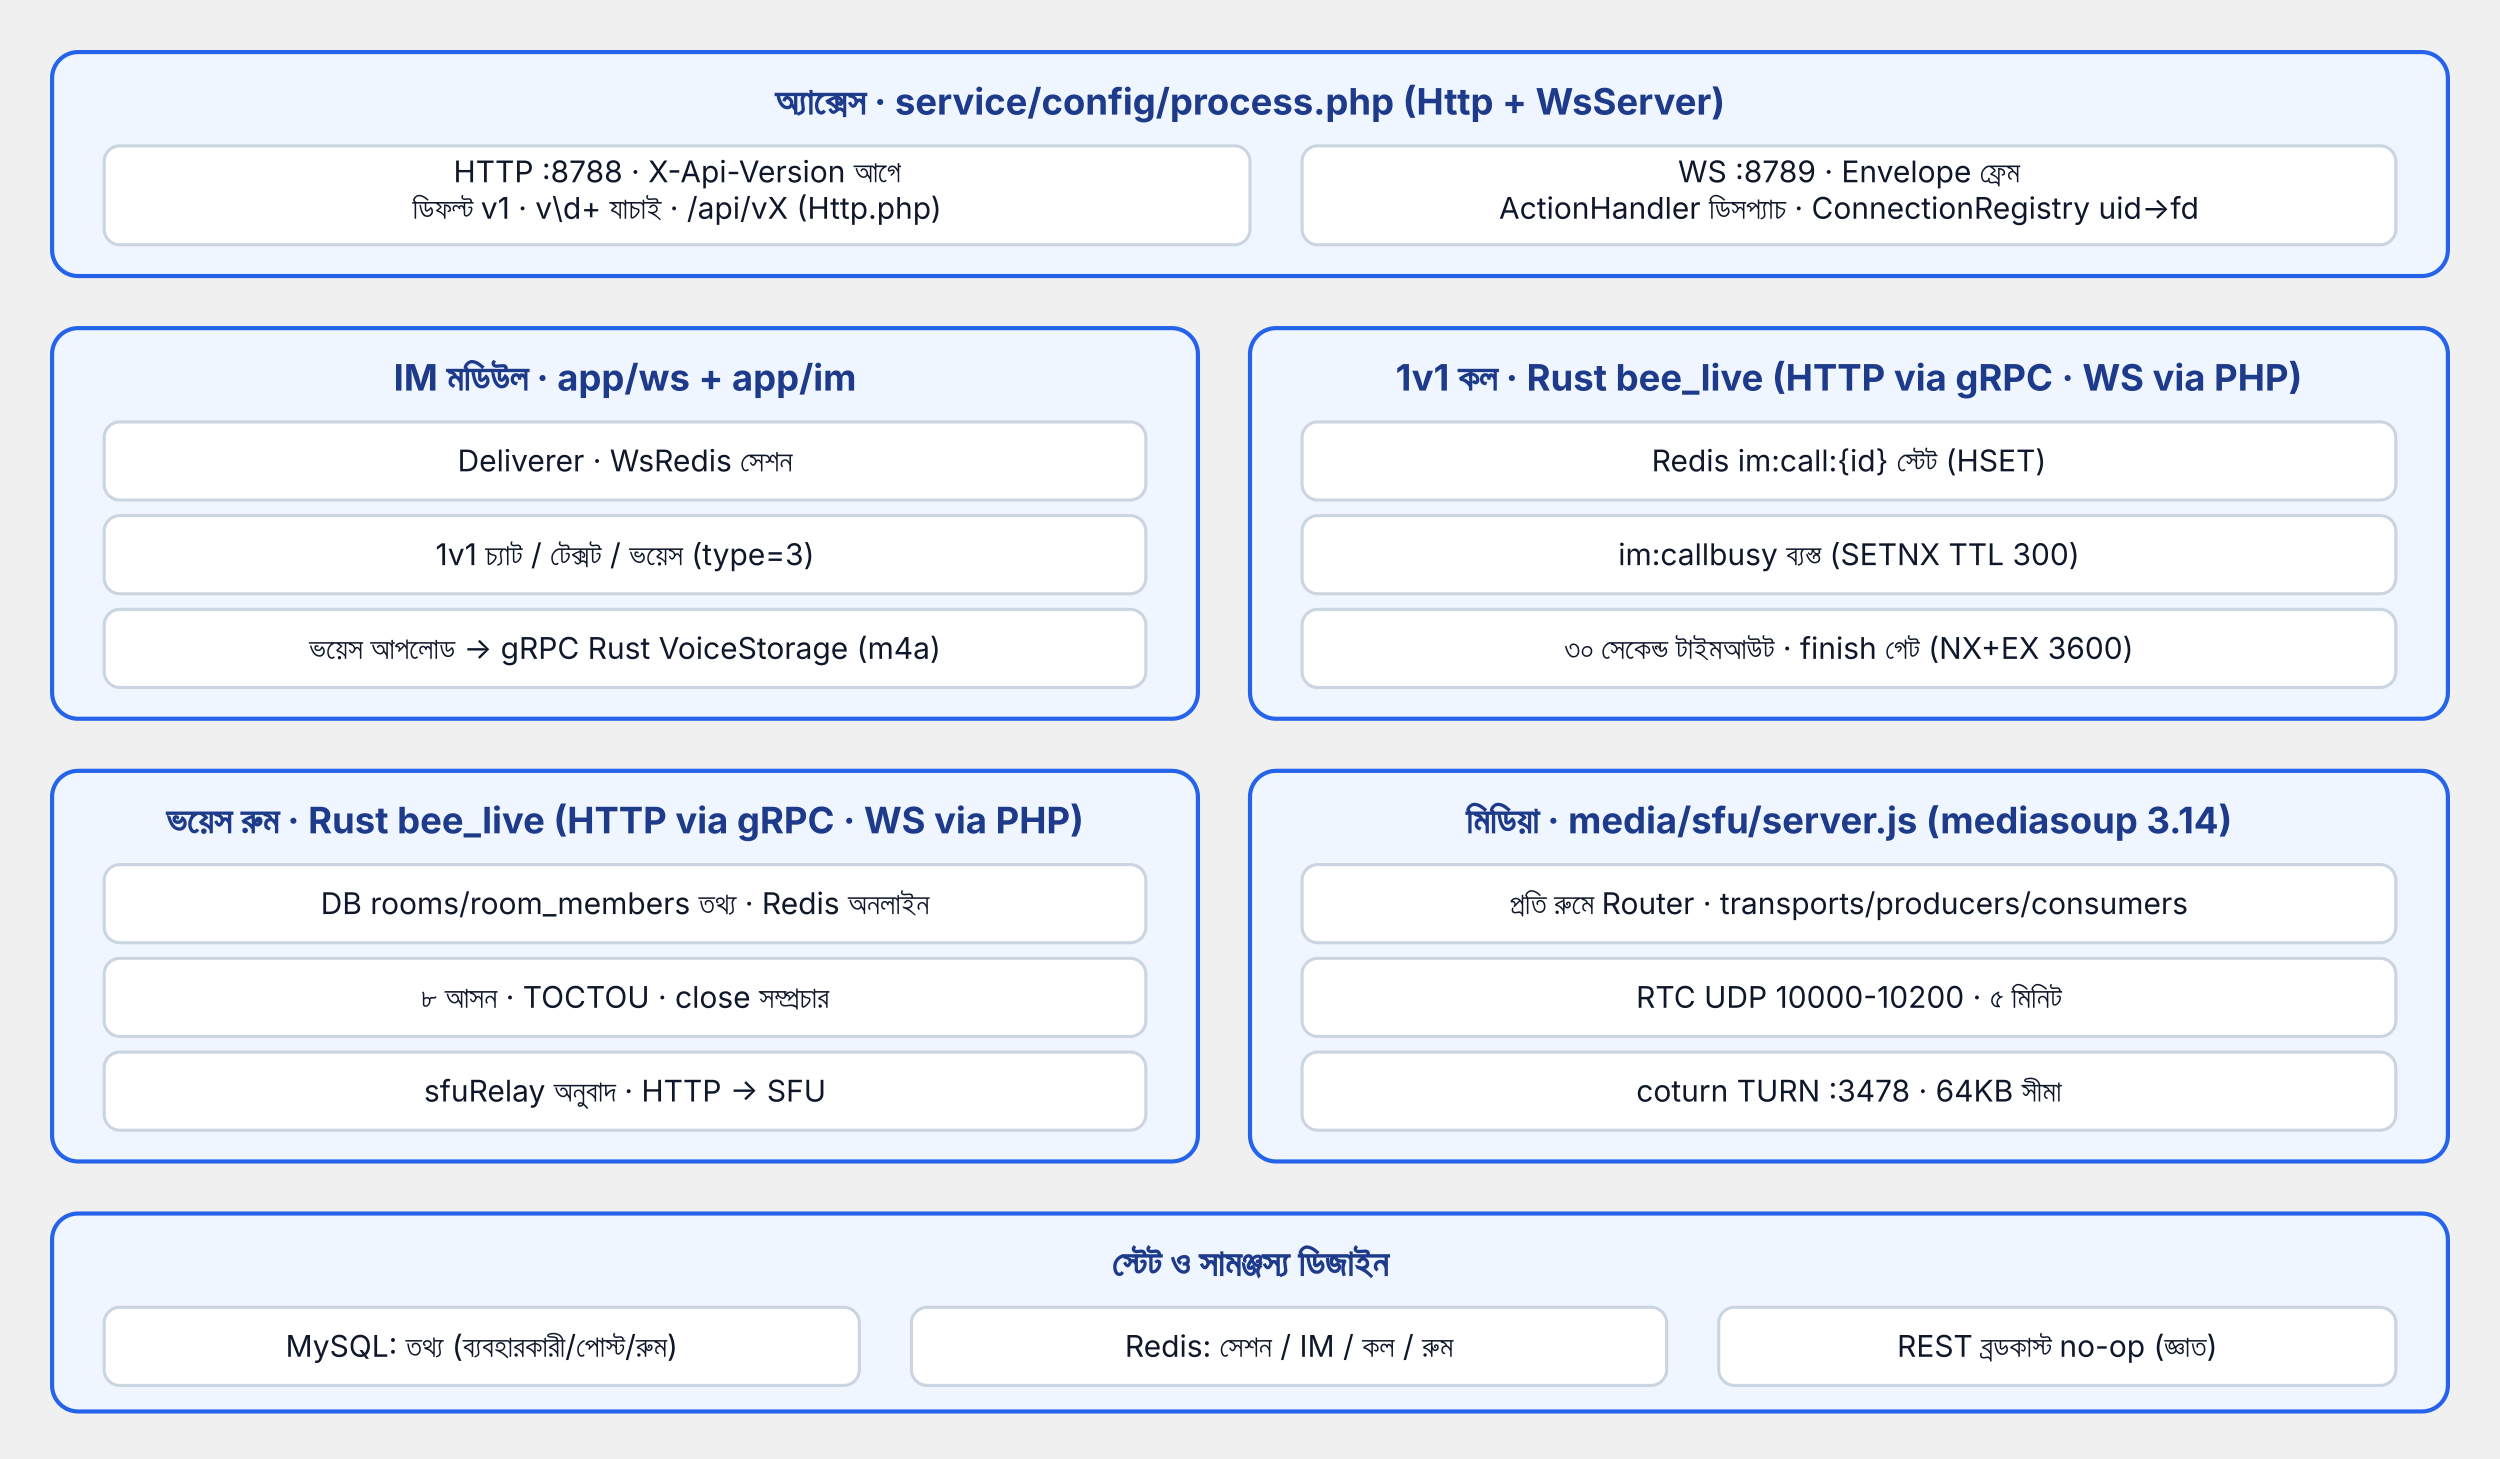
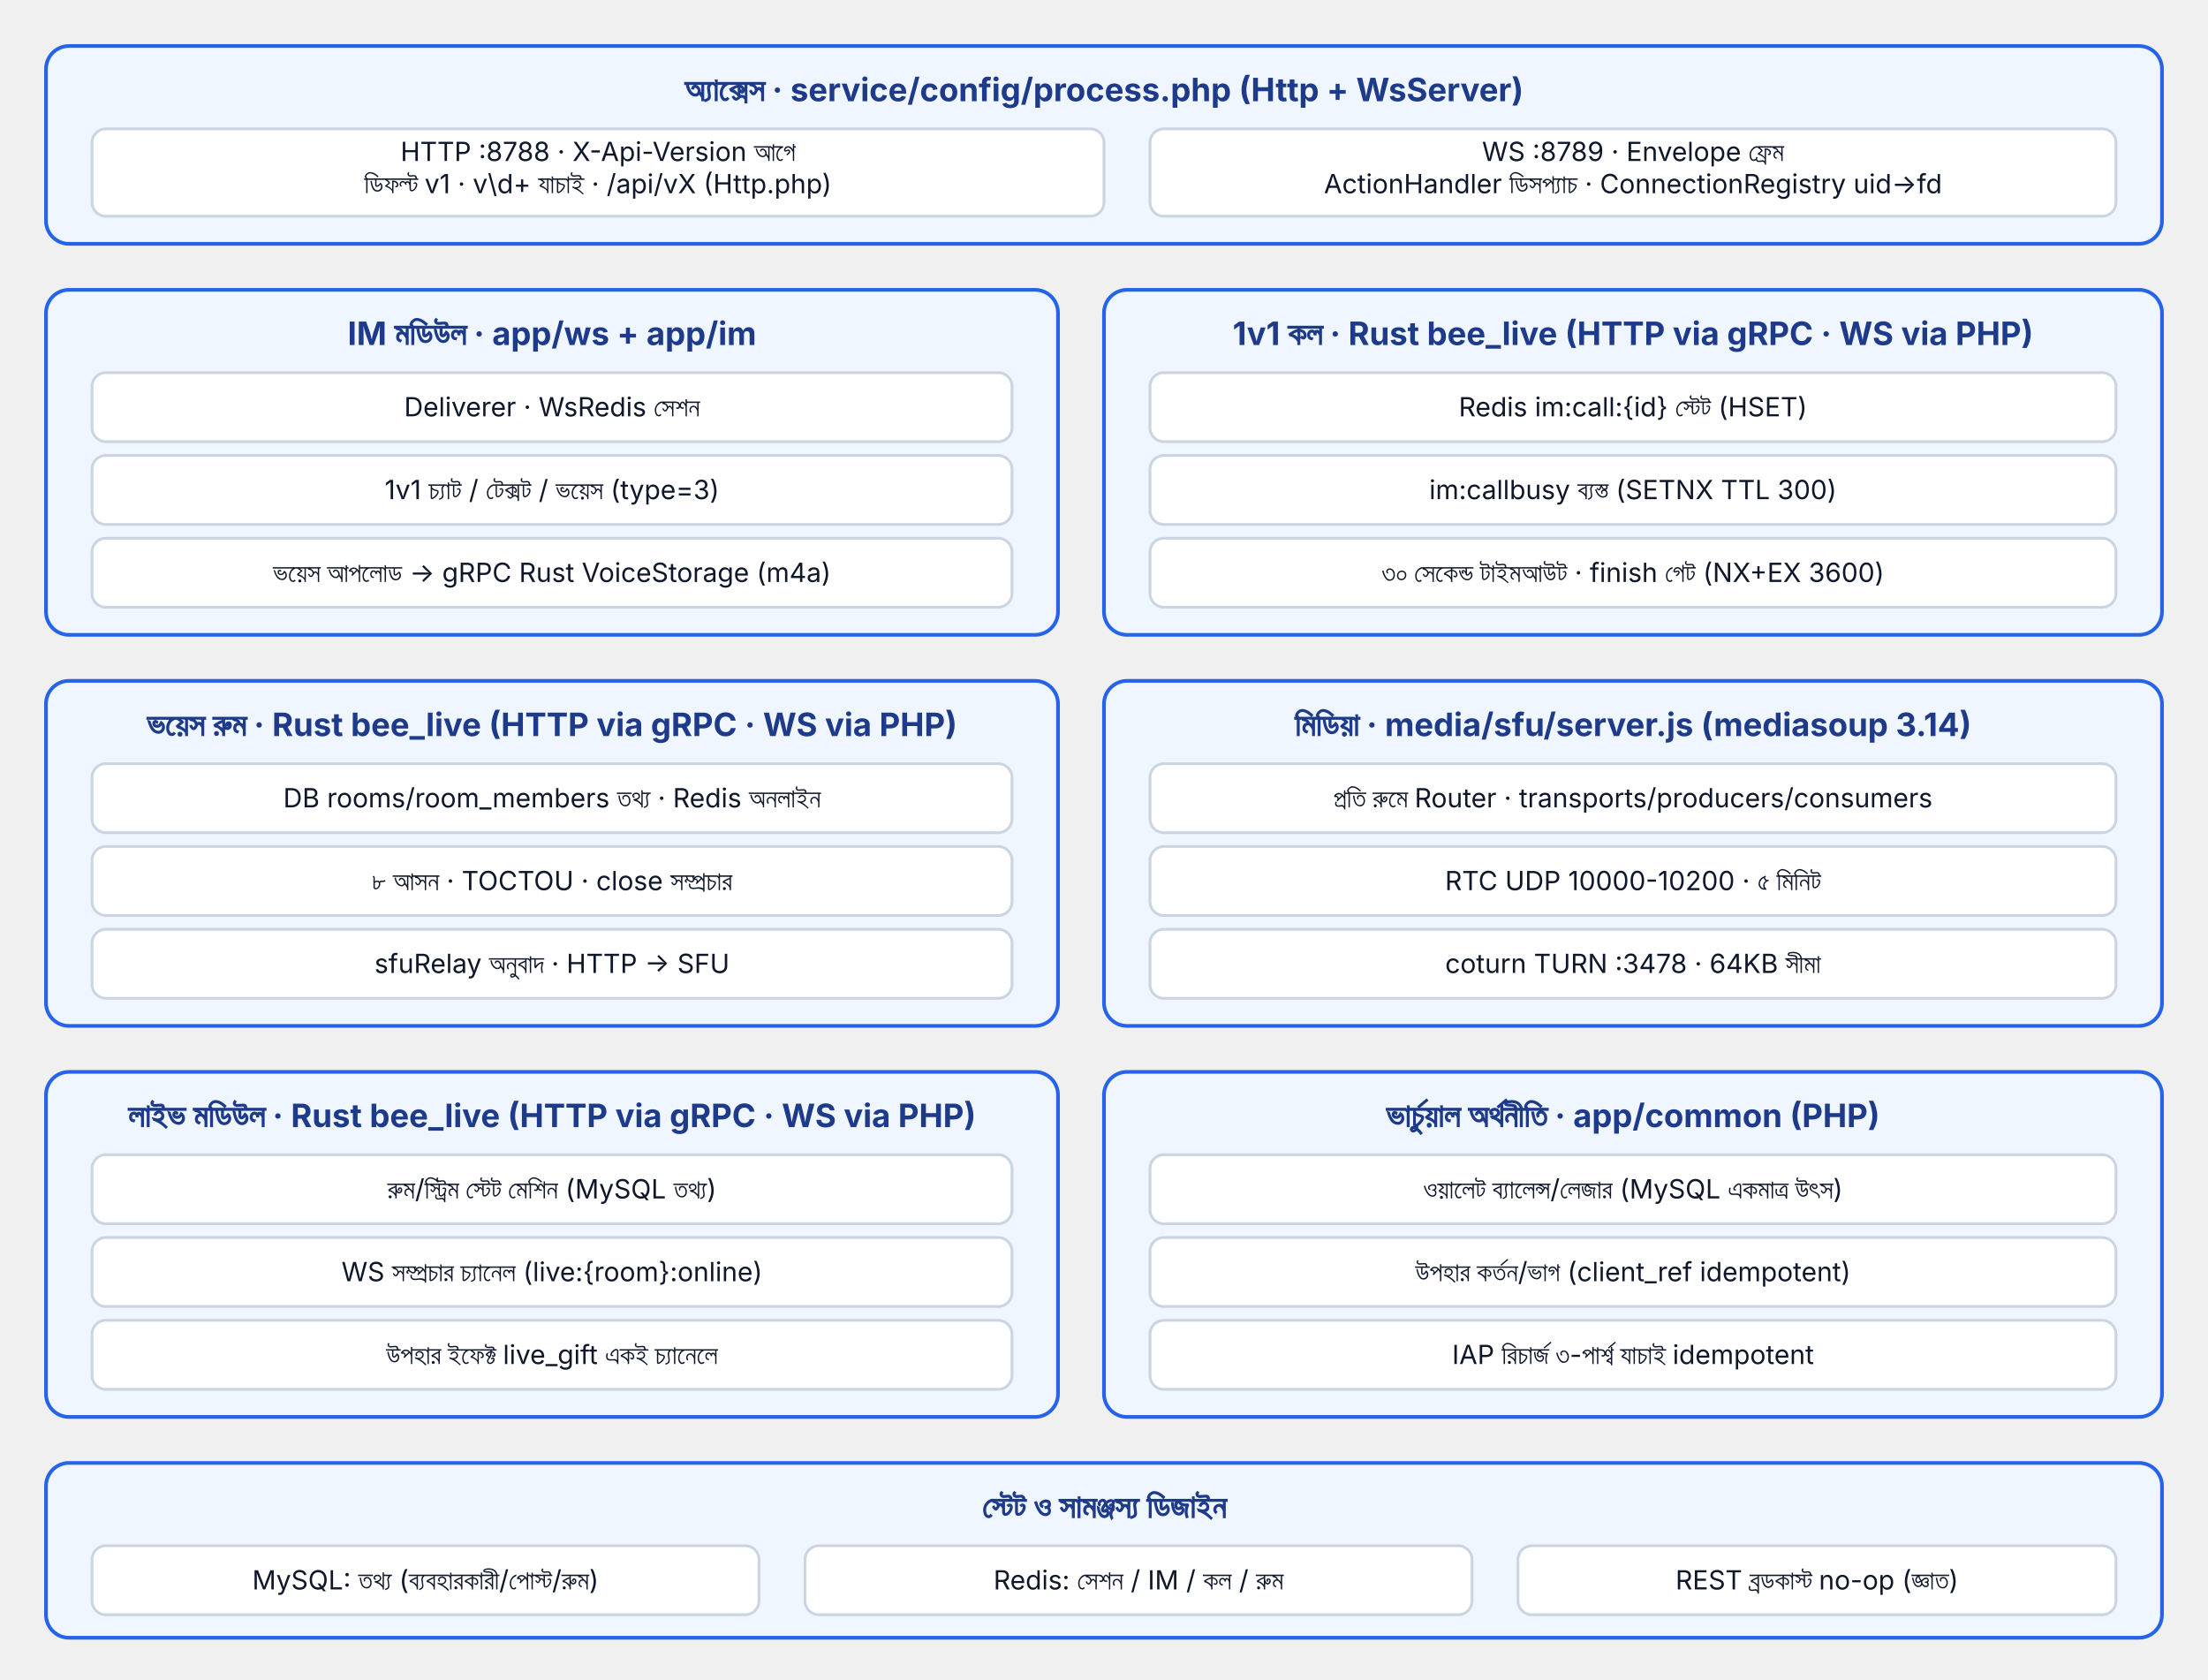
- <svg xmlns="http://www.w3.org/2000/svg" viewBox="0 0 960 560" width="100%" font-family="system-ui, -apple-system, 'Segoe UI', 'PingFang SC', 'Microsoft YaHei', sans-serif">
+ <svg xmlns="http://www.w3.org/2000/svg" viewBox="0 0 960 730" width="100%" font-family="system-ui, -apple-system, 'Segoe UI', 'PingFang SC', 'Microsoft YaHei', sans-serif">
  <style>
    .mod  { fill: #eff6ff; stroke: #2563eb; stroke-width: 1.6; rx: 10 }
    .it   { fill: #ffffff; stroke: #cbd5e1; stroke-width: 1.2; rx: 6 }
    .tm   { font-size: 14px; font-weight: 700; fill: #1e3a8a; text-anchor: middle }
    .t    { font-size: 11.5px; fill: #0f172a; text-anchor: middle }
  </style>
  <rect class="mod" x="20" y="20" width="920" height="86" />
  <text class="tm" x="480" y="44">অ্যাক্সেস · service/config/process.php (Http + WsServer)</text>
  <rect class="it" x="40" y="56" width="440" height="38" />
  <text class="t" x="260" y="70">HTTP :8788 · X-Api-Version আগে</text>
  <text class="t" x="260" y="84" font-size="10" fill="#64748b">ডিফল্ট v1 · v\d+ যাচাই · /api/vX (Http.php)</text>
  <rect class="it" x="500" y="56" width="420" height="38" />
  <text class="t" x="710" y="70">WS :8789 · Envelope ফ্রেম</text>
  <text class="t" x="710" y="84" font-size="10" fill="#64748b">ActionHandler ডিসপ্যাচ · ConnectionRegistry uid→fd</text>
  <rect class="mod" x="20" y="126" width="440" height="150" />
  <text class="tm" x="240" y="150">IM মডিউল · app/ws + app/im</text>
  <rect class="it" x="40" y="162" width="400" height="30" />
  <text class="t" x="240" y="181">Deliverer · WsRedis সেশন</text>
  <rect class="it" x="40" y="198" width="400" height="30" />
  <text class="t" x="240" y="217">1v1 চ্যাট / টেক্সট / ভয়েস (type=3)</text>
  <rect class="it" x="40" y="234" width="400" height="30" />
  <text class="t" x="240" y="253">ভয়েস আপলোড → gRPC Rust VoiceStorage (m4a)</text>
  <rect class="mod" x="480" y="126" width="460" height="150" />
  <text class="tm" x="710" y="150">1v1 কল · Rust bee_live (HTTP via gRPC · WS via PHP)</text>
  <rect class="it" x="500" y="162" width="420" height="30" />
  <text class="t" x="710" y="181">Redis im:call:{id} স্টেট (HSET)</text>
  <rect class="it" x="500" y="198" width="420" height="30" />
  <text class="t" x="710" y="217">im:callbusy ব্যস্ত (SETNX TTL 300)</text>
  <rect class="it" x="500" y="234" width="420" height="30" />
  <text class="t" x="710" y="253">৩০ সেকেন্ড টাইমআউট · finish গেট (NX+EX 3600)</text>
  <rect class="mod" x="20" y="296" width="440" height="150" />
  <text class="tm" x="240" y="320">ভয়েস রুম · Rust bee_live (HTTP via gRPC · WS via PHP)</text>
  <rect class="it" x="40" y="332" width="400" height="30" />
  <text class="t" x="240" y="351">DB rooms/room_members তথ্য · Redis অনলাইন</text>
  <rect class="it" x="40" y="368" width="400" height="30" />
  <text class="t" x="240" y="387">৮ আসন · TOCTOU · close সম্প্রচার</text>
  <rect class="it" x="40" y="404" width="400" height="30" />
  <text class="t" x="240" y="423">sfuRelay অনুবাদ · HTTP → SFU</text>
  <rect class="mod" x="480" y="296" width="460" height="150" />
  <text class="tm" x="710" y="320">মিডিয়া · media/sfu/server.js (mediasoup 3.14)</text>
  <rect class="it" x="500" y="332" width="420" height="30" />
  <text class="t" x="710" y="351">প্রতি রুমে Router · transports/producers/consumers</text>
  <rect class="it" x="500" y="368" width="420" height="30" />
  <text class="t" x="710" y="387">RTC UDP 10000-10200 · ৫ মিনিট</text>
  <rect class="it" x="500" y="404" width="420" height="30" />
  <text class="t" x="710" y="423">coturn TURN :3478 · 64KB সীমা</text>
-   <rect class="mod" x="20" y="466" width="920" height="76" />
-   <text class="tm" x="480" y="490">স্টেট ও সামঞ্জস্য ডিজাইন</text>
-   <rect class="it" x="40" y="502" width="290" height="30" />
-   <text class="t" x="185" y="521">MySQL: তথ্য (ব্যবহারকারী/পোস্ট/রুম)</text>
-   <rect class="it" x="350" y="502" width="290" height="30" />
-   <text class="t" x="495" y="521">Redis: সেশন / IM / কল / রুম</text>
-   <rect class="it" x="660" y="502" width="260" height="30" />
-   <text class="t" x="790" y="521">REST ব্রডকাস্ট no-op (জ্ঞাত)</text>
+   <rect class="mod" x="20" y="466" width="440" height="150" />
+   <text class="tm" x="240" y="490">লাইভ মডিউল · Rust bee_live (HTTP via gRPC · WS via PHP)</text>
+   <rect class="it" x="40" y="502" width="400" height="30" />
+   <text class="t" x="240" y="521">রুম/স্ট্রিম স্টেট মেশিন (MySQL তথ্য)</text>
+   <rect class="it" x="40" y="538" width="400" height="30" />
+   <text class="t" x="240" y="557">WS সম্প্রচার চ্যানেল (live:{room}:online)</text>
+   <rect class="it" x="40" y="574" width="400" height="30" />
+   <text class="t" x="240" y="593">উপহার ইফেক্ট live_gift একই চ্যানেলে</text>
+   <rect class="mod" x="480" y="466" width="460" height="150" />
+   <text class="tm" x="710" y="490">ভার্চুয়াল অর্থনীতি · app/common (PHP)</text>
+   <rect class="it" x="500" y="502" width="420" height="30" />
+   <text class="t" x="710" y="521">ওয়ালেট ব্যালেন্স/লেজার (MySQL একমাত্র উৎস)</text>
+   <rect class="it" x="500" y="538" width="420" height="30" />
+   <text class="t" x="710" y="557">উপহার কর্তন/ভাগ (client_ref idempotent)</text>
+   <rect class="it" x="500" y="574" width="420" height="30" />
+   <text class="t" x="710" y="593">IAP রিচার্জ ৩-পার্শ্ব যাচাই idempotent</text>
+   <rect class="mod" x="20" y="636" width="920" height="76" />
+   <text class="tm" x="480" y="660">স্টেট ও সামঞ্জস্য ডিজাইন</text>
+   <rect class="it" x="40" y="672" width="290" height="30" />
+   <text class="t" x="185" y="691">MySQL: তথ্য (ব্যবহারকারী/পোস্ট/রুম)</text>
+   <rect class="it" x="350" y="672" width="290" height="30" />
+   <text class="t" x="495" y="691">Redis: সেশন / IM / কল / রুম</text>
+   <rect class="it" x="660" y="672" width="260" height="30" />
+   <text class="t" x="790" y="691">REST ব্রডকাস্ট no-op (জ্ঞাত)</text>
</svg>
